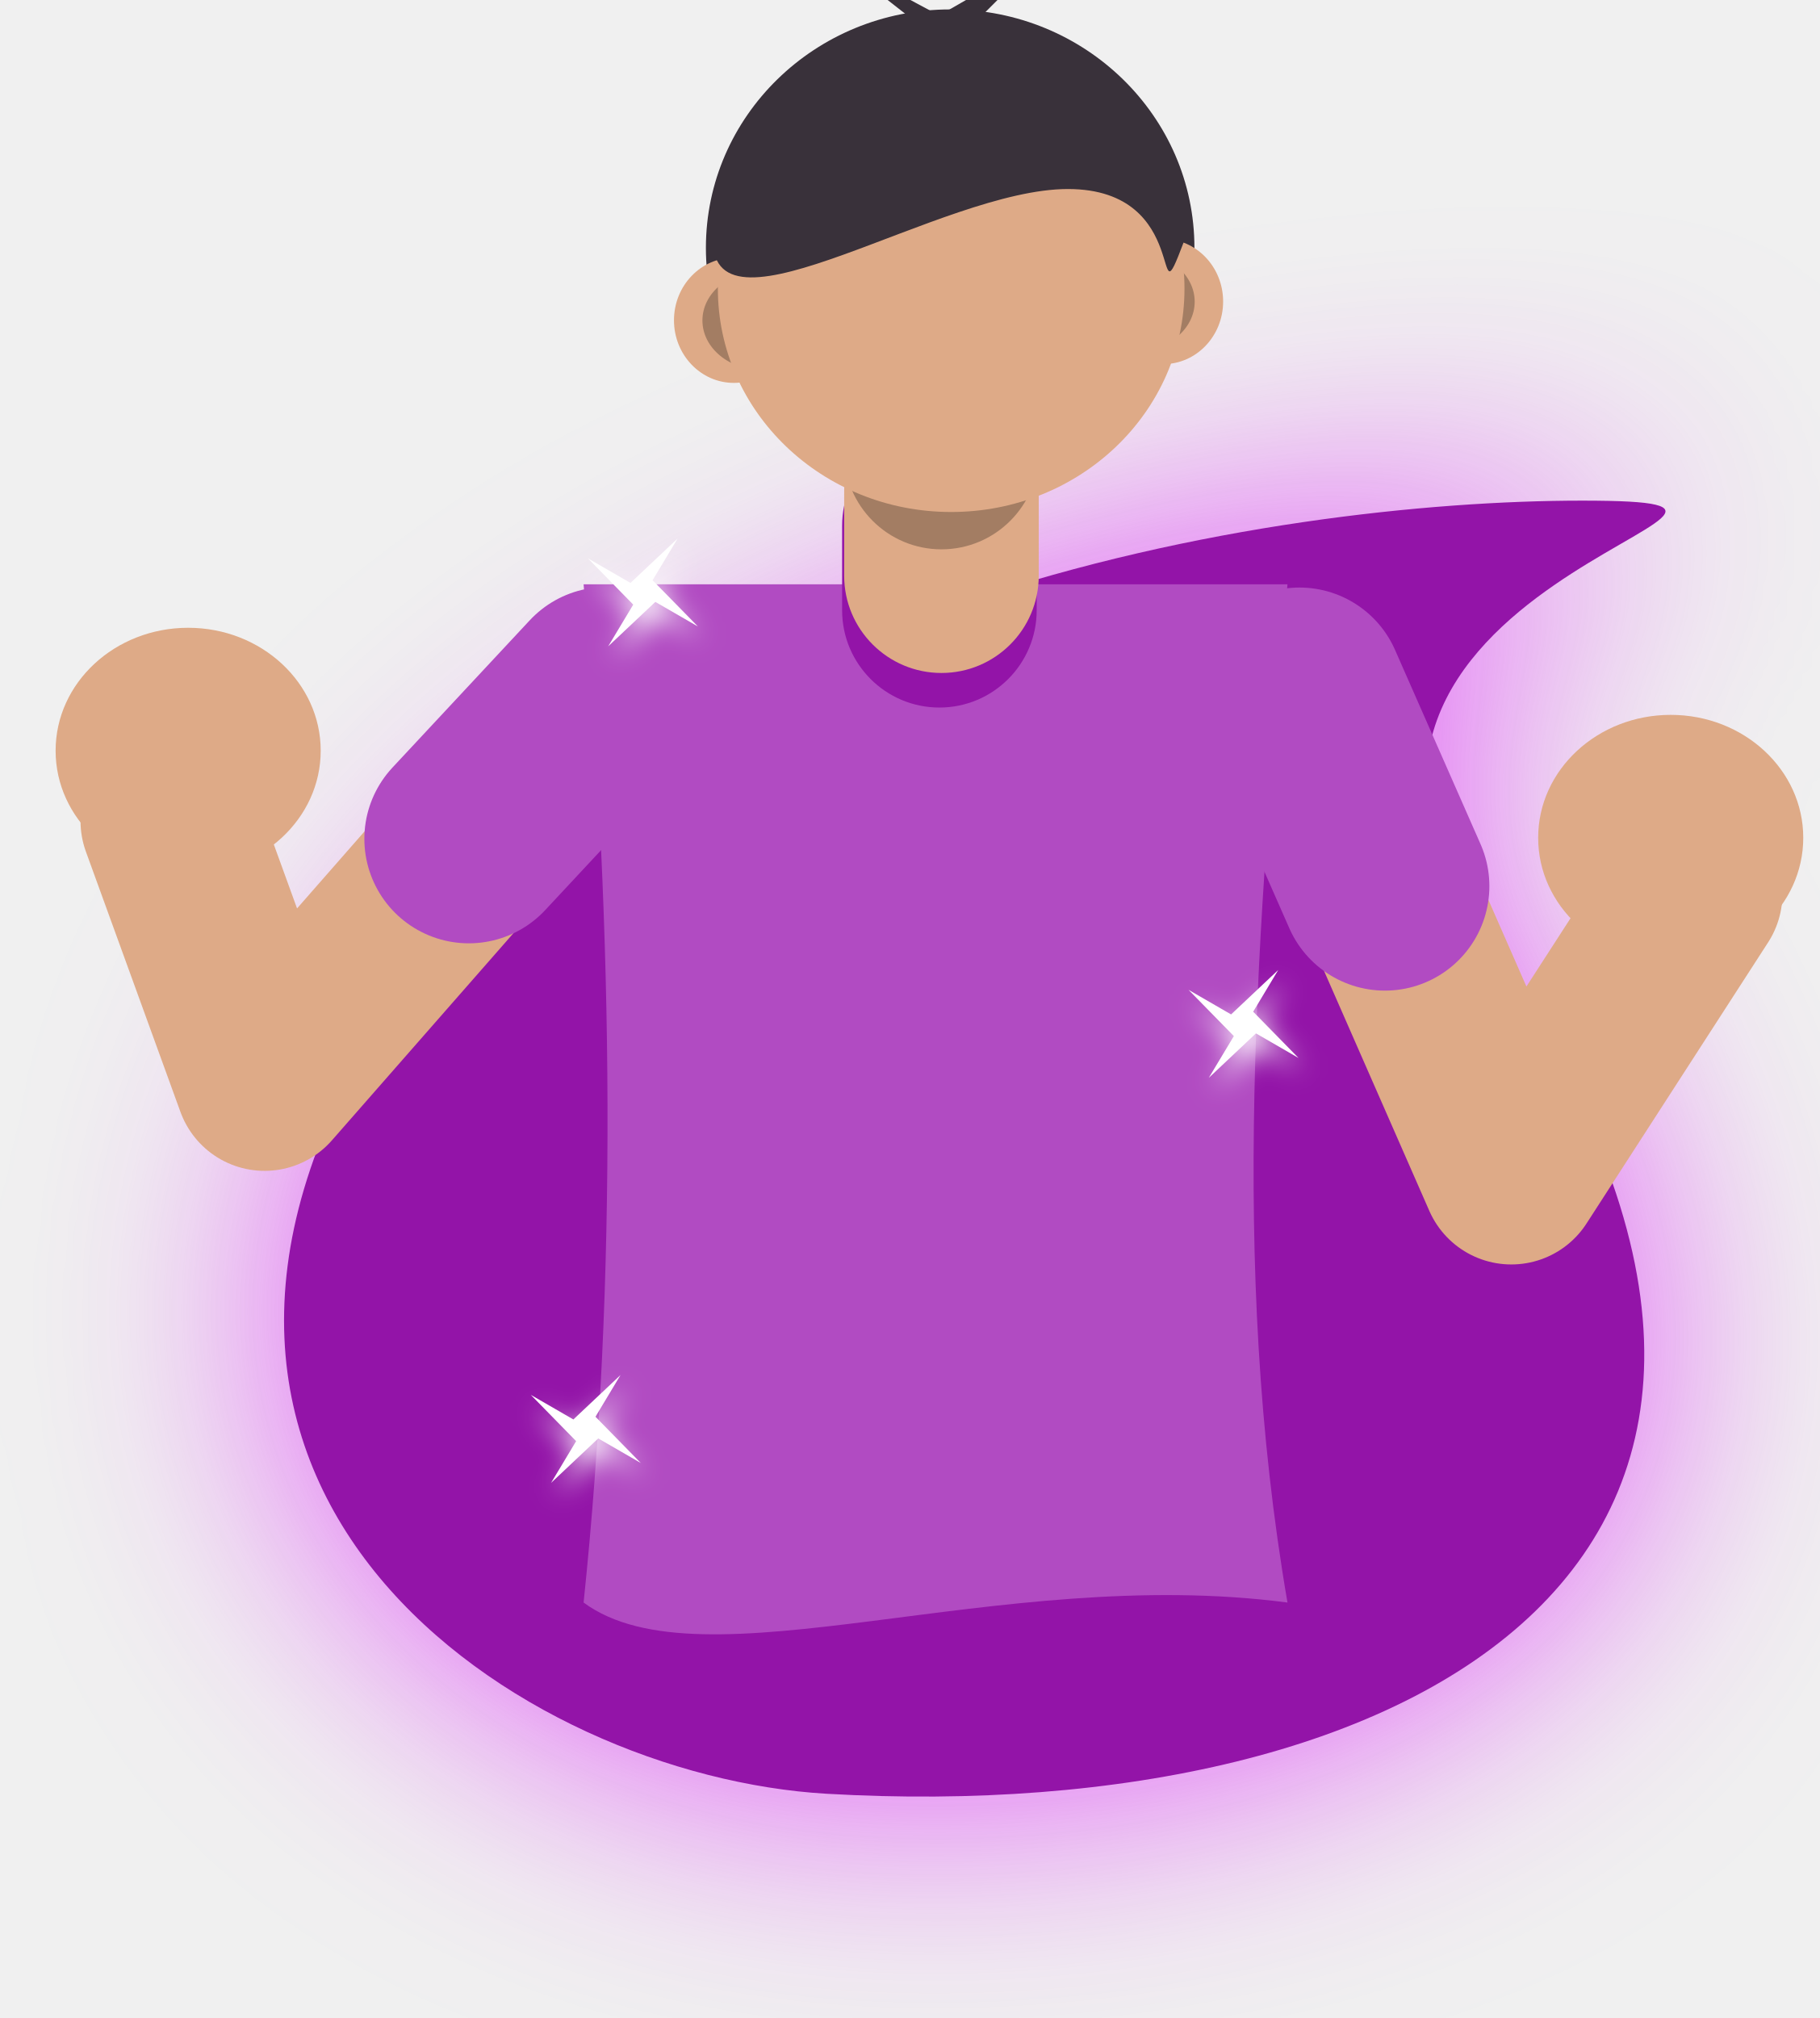
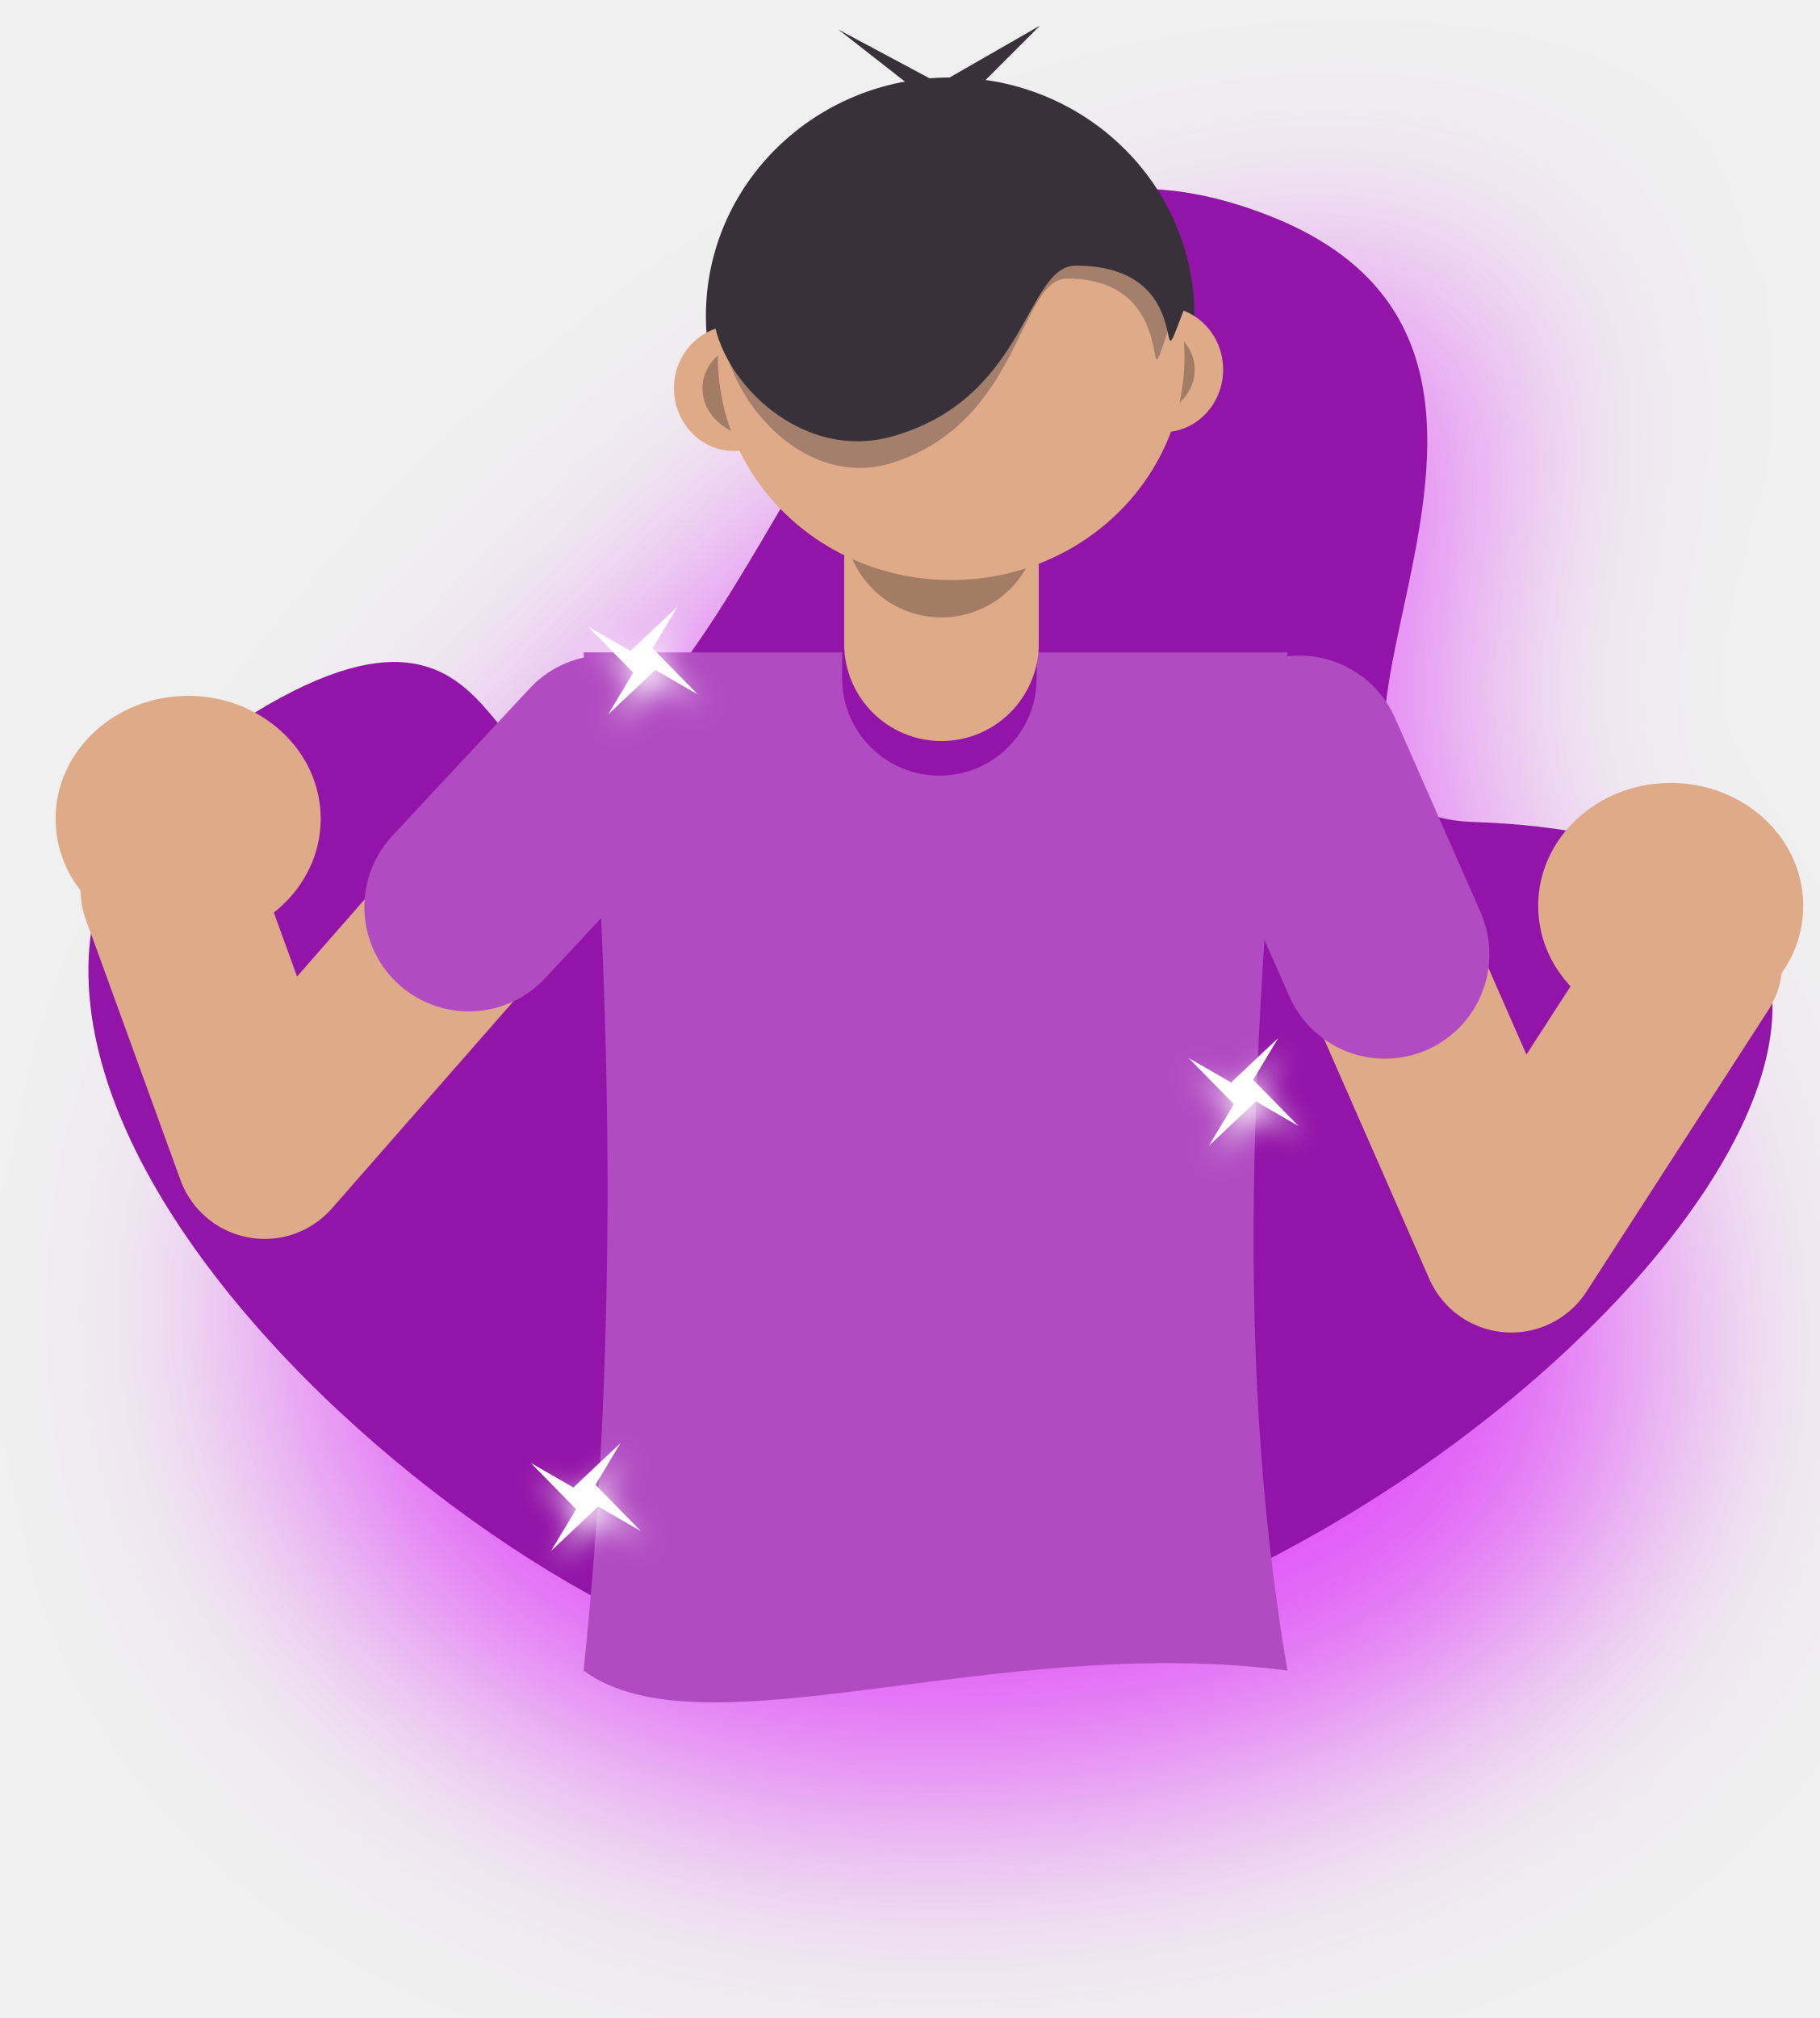
<svg xmlns="http://www.w3.org/2000/svg" width="230mm" height="255mm" viewBox="0 0 230 255" version="1.1" id="svg2365">
  <defs id="defs2359">
-     <filter style="color-interpolation-filters:sRGB" id="filter1336" x="-0.219" width="1.437" y="-0.233" height="1.466">
+     <filter style="color-interpolation-filters:sRGB" id="filter1336" x="-0.222" width="1.444" y="-0.203" height="1.406">
      <feGaussianBlur stdDeviation="4.216" id="feGaussianBlur1338" />
    </filter>
    <filter style="color-interpolation-filters:sRGB" id="filter1051" x="-0.299" width="1.598" y="-0.299" height="1.598">
      <feGaussianBlur stdDeviation="5.058" id="feGaussianBlur1053" />
    </filter>
    <filter style="color-interpolation-filters:sRGB" id="filter1051-7" x="-0.299" width="1.598" y="-0.299" height="1.598">
      <feGaussianBlur stdDeviation="5.058" id="feGaussianBlur1053-5" />
    </filter>
    <filter style="color-interpolation-filters:sRGB" id="filter1051-7-2" x="-0.299" width="1.598" y="-0.299" height="1.598">
      <feGaussianBlur stdDeviation="5.058" id="feGaussianBlur1053-5-9" />
    </filter>
  </defs>
  <g id="layer1" transform="translate(0,-42)">
    <g transform="matrix(3.393738,0,0,3.393738,1151.214,1884.34)" id="g2313">
      <g id="g2278" />
    </g>
-     <path style="opacity:0.652;fill:#d800fb;fill-opacity:1;stroke:none;stroke-width:2;stroke-linecap:round;stroke-linejoin:round;stroke-miterlimit:4;stroke-dasharray:none;stroke-opacity:0.944;filter:url(#filter1336)" d="m -283.667,-507.234 c 14.275,20.62 -2.436,29.665 -22.05,28.531 -10.242,-0.592 -24.747,-10.096 -14.912,-25.885 8.871,-14.24 29.965,-17.439 40.224,-17.439 10.259,10e-6 -11.685,2.627 -3.263,14.794 z" id="path1222-7" transform="matrix(3.771617,0,0,3.771617,1257.528,2074.148)" />
-     <path style="opacity:1;fill:#9314a8;fill-opacity:1;stroke:none;stroke-width:7.543;stroke-linecap:round;stroke-linejoin:round;stroke-miterlimit:4;stroke-dasharray:none;stroke-opacity:0.944" d="m 187.645,161.057 c 53.839,77.771 -9.188,111.885 -83.163,107.608 -38.628,-2.233 -93.337,-38.078 -56.241,-97.629 33.456,-53.708 113.017,-65.775 151.71,-65.775 38.692,3e-5 -44.073,9.907 -12.305,55.795 z" id="path1222" />
-     <path style="fill:none;stroke:#deaa87;stroke-width:22.63;stroke-linecap:round;stroke-linejoin:round;stroke-miterlimit:4;stroke-dasharray:none;stroke-opacity:1" d="m 164.222,129.443 26.777,61.022 22.949,-35.524" id="path5539-0-5" />
-     <path style="fill:#b14bc2;fill-opacity:1;stroke:none;stroke-width:5.287;stroke-linecap:round;stroke-linejoin:round;stroke-miterlimit:4;stroke-dasharray:none;stroke-opacity:1" d="m 73.754,115.835 h 88.957 c -3.758,42.889 -7.386,85.778 0,128.667 -36.753,-4.842 -73.886,11.098 -88.957,0 4.268,-40.755 3.791,-83.883 0,-128.667 z" id="rect5537-3" />
-     <path style="fill:none;stroke:#deaa87;stroke-width:22.63;stroke-linecap:round;stroke-linejoin:round;stroke-miterlimit:4;stroke-dasharray:none;stroke-opacity:1" d="M 76.611,129.378 33.439,178.638 21.491,145.75" id="path5539-5" />
-     <rect style="fill:#9314a8;fill-opacity:1;stroke:none;stroke-width:31.93;stroke-linecap:round;stroke-linejoin:round;stroke-miterlimit:4;stroke-dasharray:none;stroke-opacity:1" id="rect5556-3-6" width="24.591" height="35.283" x="106.426" y="96.124" ry="12.296" />
-     <rect style="fill:#deaa87;fill-opacity:1;stroke:none;stroke-width:31.93;stroke-linecap:round;stroke-linejoin:round;stroke-miterlimit:4;stroke-dasharray:none;stroke-opacity:1" id="rect5556-2" width="24.591" height="35.283" x="106.685" y="91.756" ry="12.296" />
-     <rect style="fill:#000000;fill-opacity:0.267;stroke:none;stroke-width:31.93;stroke-linecap:round;stroke-linejoin:round;stroke-miterlimit:4;stroke-dasharray:none;stroke-opacity:1" id="rect5556-6-9" width="24.591" height="35.283" x="106.685" y="76.132" ry="12.296" />
-     <ellipse style="fill:#39313a;fill-opacity:1;stroke:none;stroke-width:23.411;stroke-linecap:round;stroke-linejoin:round;stroke-miterlimit:4;stroke-dasharray:none;stroke-opacity:1" id="path5768-1" cx="120.081" cy="73.32" rx="30.87" ry="30.13" />
-     <ellipse style="fill:#deaa87;fill-opacity:1;stroke:none;stroke-width:7.677;stroke-linecap:round;stroke-linejoin:round;stroke-miterlimit:4;stroke-dasharray:none;stroke-opacity:1" id="path5565-2-2" cx="92.744" cy="82.473" rx="7.567" ry="7.911" />
-     <ellipse style="fill:#a37d63;fill-opacity:1;stroke:none;stroke-width:6.836;stroke-linecap:round;stroke-linejoin:round;stroke-miterlimit:4;stroke-dasharray:none;stroke-opacity:1" id="path5565-2-6-7" cx="96.339" cy="82.494" rx="7.567" ry="6.272" />
-     <ellipse style="fill:#deaa87;fill-opacity:1;stroke:none;stroke-width:7.677;stroke-linecap:round;stroke-linejoin:round;stroke-miterlimit:4;stroke-dasharray:none;stroke-opacity:1" id="path5565-2-4-0" cx="-147.011" cy="80.101" rx="7.567" ry="7.911" transform="scale(-1,1)" />
-     <ellipse style="fill:#a37d63;fill-opacity:1;stroke:none;stroke-width:6.836;stroke-linecap:round;stroke-linejoin:round;stroke-miterlimit:4;stroke-dasharray:none;stroke-opacity:1" id="path5565-2-6-9-9" cx="-143.416" cy="80.123" rx="7.567" ry="6.272" transform="scale(-1,1)" />
-     <ellipse style="fill:#deaa87;fill-opacity:1;stroke:none;stroke-width:28.625;stroke-linecap:round;stroke-linejoin:round;stroke-miterlimit:4;stroke-dasharray:none;stroke-opacity:1" id="path5565-3" cx="120.209" cy="78.472" rx="29.485" ry="28.225" />
-     <path style="fill:none;stroke:#b14bc2;stroke-width:26.401;stroke-linecap:round;stroke-linejoin:round;stroke-miterlimit:4;stroke-dasharray:none;stroke-opacity:1" d="m 164.222,129.443 10.803,24.534" id="path5539-0-8-6" />
-     <path style="fill:none;stroke:#b14bc2;stroke-width:26.401;stroke-linecap:round;stroke-linejoin:round;stroke-miterlimit:4;stroke-dasharray:none;stroke-opacity:1" d="M 76.611,129.378 59.248,148" id="path5539-0-8-9-0" />
-     <ellipse style="fill:#deaa87;fill-opacity:1;stroke:none;stroke-width:28.972;stroke-linecap:round;stroke-linejoin:round;stroke-miterlimit:4;stroke-dasharray:none;stroke-opacity:1" id="path5673-6" cx="23.779" cy="136.86" rx="16.751" ry="15.532" />
-     <path style="fill:#39313a;fill-opacity:1;stroke:none;stroke-width:19.605;stroke-linecap:round;stroke-linejoin:round;stroke-miterlimit:4;stroke-dasharray:none;stroke-opacity:1" d="m 149.567,72.675 c -4.186,11.055 1.39,-6.79 -14.615,-6.79 -16.005,0 -44.856,20.059 -44.856,6.412 0,-13.648 12.975,-24.712 28.98,-24.712 16.005,0 34.644,14.123 30.492,25.09 z" id="path5768-6-8" />
-     <path style="fill:#39313a;fill-opacity:1;stroke:none;stroke-width:0.999;stroke-linecap:butt;stroke-linejoin:miter;stroke-miterlimit:4;stroke-dasharray:none;stroke-opacity:1" d="m 114.665,43.946 -8.694,-6.804 12.726,6.804 12.726,-7.308 -8.694,8.694 z" id="path5786-9" />
-     <ellipse style="fill:#deaa87;fill-opacity:1;stroke:none;stroke-width:28.972;stroke-linecap:round;stroke-linejoin:round;stroke-miterlimit:4;stroke-dasharray:none;stroke-opacity:1" id="path5673-6-3" cx="211.143" cy="147.864" rx="16.751" ry="15.532" />
-     <g id="g1057">
+     <path style="opacity:0.652;fill:#d800fb;fill-opacity:1;stroke:none;stroke-width:2;stroke-linecap:round;stroke-linejoin:round;stroke-miterlimit:4;stroke-dasharray:none;stroke-opacity:0.944;filter:url(#filter1336)" d="m -283.667,-507.234 c 14.275,20.62 -2.436,29.665 -22.05,28.531 -10.242,-0.592 -24.747,-10.096 -14.912,-25.885 8.871,-14.24 23.185,-23.848 33.444,-23.848 10.259,10e-6 -4.905,9.036 3.518,21.203 z" id="path1222-7" transform="matrix(3.771617,0,0,3.771617,1257.528,2074.148)" />
+     <path style="fill:#9314a8;fill-opacity:1;stroke:none;stroke-width:7.543;stroke-linecap:round;stroke-linejoin:round;stroke-miterlimit:4;stroke-dasharray:none;stroke-opacity:0.944" d="m 186.212,145.867 c 94.535,3.187 -9.188,111.885 -83.163,107.608 -38.628,-2.233 -131.759,-82.097 -72.835,-120.181 39.239,-25.361 28.224,22.503 50.772,-1.077 22.548,-23.58 34.026,-81.034 79.684,-62.85 45.658,18.184 -6.91,75.406 25.542,76.5 z" id="path1222" />
+     <path style="fill:none;stroke:#deaa87;stroke-width:22.63;stroke-linecap:round;stroke-linejoin:round;stroke-miterlimit:4;stroke-dasharray:none;stroke-opacity:1" d="m 164.222,138.044 26.777,61.022 22.949,-35.524" id="path5539-0-5" />
+     <path style="fill:#b14bc2;fill-opacity:1;stroke:none;stroke-width:5.287;stroke-linecap:round;stroke-linejoin:round;stroke-miterlimit:4;stroke-dasharray:none;stroke-opacity:1" d="m 73.754,124.436 h 88.957 c -3.758,42.889 -7.386,85.778 0,128.667 -36.753,-4.842 -73.886,11.098 -88.957,0 4.268,-40.755 3.791,-83.883 0,-128.667 z" id="rect5537-3" />
+     <path style="fill:none;stroke:#deaa87;stroke-width:22.63;stroke-linecap:round;stroke-linejoin:round;stroke-miterlimit:4;stroke-dasharray:none;stroke-opacity:1" d="M 76.611,137.979 33.439,187.239 21.491,154.351" id="path5539-5" />
+     <rect style="fill:#9314a8;fill-opacity:1;stroke:none;stroke-width:31.93;stroke-linecap:round;stroke-linejoin:round;stroke-miterlimit:4;stroke-dasharray:none;stroke-opacity:1" id="rect5556-3-6" width="24.591" height="35.283" x="106.426" y="104.725" ry="12.296" />
+     <rect style="fill:#deaa87;fill-opacity:1;stroke:none;stroke-width:31.93;stroke-linecap:round;stroke-linejoin:round;stroke-miterlimit:4;stroke-dasharray:none;stroke-opacity:1" id="rect5556-2" width="24.591" height="35.283" x="106.685" y="100.357" ry="12.296" />
+     <rect style="fill:#000000;fill-opacity:0.267;stroke:none;stroke-width:31.93;stroke-linecap:round;stroke-linejoin:round;stroke-miterlimit:4;stroke-dasharray:none;stroke-opacity:1" id="rect5556-6-9" width="24.591" height="35.283" x="106.685" y="84.733" ry="12.296" />
+     <ellipse style="fill:#39313a;fill-opacity:1;stroke:none;stroke-width:23.411;stroke-linecap:round;stroke-linejoin:round;stroke-miterlimit:4;stroke-dasharray:none;stroke-opacity:1" id="path5768-1" cx="120.081" cy="81.921" rx="30.87" ry="30.13" />
+     <ellipse style="fill:#deaa87;fill-opacity:1;stroke:none;stroke-width:7.677;stroke-linecap:round;stroke-linejoin:round;stroke-miterlimit:4;stroke-dasharray:none;stroke-opacity:1" id="path5565-2-2" cx="92.744" cy="91.074" rx="7.567" ry="7.911" />
+     <ellipse style="fill:#a37d63;fill-opacity:1;stroke:none;stroke-width:6.836;stroke-linecap:round;stroke-linejoin:round;stroke-miterlimit:4;stroke-dasharray:none;stroke-opacity:1" id="path5565-2-6-7" cx="96.339" cy="91.095" rx="7.567" ry="6.272" />
+     <ellipse style="fill:#deaa87;fill-opacity:1;stroke:none;stroke-width:7.677;stroke-linecap:round;stroke-linejoin:round;stroke-miterlimit:4;stroke-dasharray:none;stroke-opacity:1" id="path5565-2-4-0" cx="-147.011" cy="88.702" rx="7.567" ry="7.911" transform="scale(-1,1)" />
+     <ellipse style="fill:#a37d63;fill-opacity:1;stroke:none;stroke-width:6.836;stroke-linecap:round;stroke-linejoin:round;stroke-miterlimit:4;stroke-dasharray:none;stroke-opacity:1" id="path5565-2-6-9-9" cx="-143.416" cy="88.724" rx="7.567" ry="6.272" transform="scale(-1,1)" />
+     <ellipse style="fill:#deaa87;fill-opacity:1;stroke:none;stroke-width:28.625;stroke-linecap:round;stroke-linejoin:round;stroke-miterlimit:4;stroke-dasharray:none;stroke-opacity:1" id="path5565-3" cx="120.209" cy="87.073" rx="29.485" ry="28.225" />
+     <path style="fill:none;stroke:#b14bc2;stroke-width:26.401;stroke-linecap:round;stroke-linejoin:round;stroke-miterlimit:4;stroke-dasharray:none;stroke-opacity:1" d="m 164.222,138.044 10.803,24.534" id="path5539-0-8-6" />
+     <path style="fill:none;stroke:#b14bc2;stroke-width:26.401;stroke-linecap:round;stroke-linejoin:round;stroke-miterlimit:4;stroke-dasharray:none;stroke-opacity:1" d="M 76.611,137.979 59.248,156.601" id="path5539-0-8-9-0" />
+     <ellipse style="fill:#deaa87;fill-opacity:1;stroke:none;stroke-width:28.972;stroke-linecap:round;stroke-linejoin:round;stroke-miterlimit:4;stroke-dasharray:none;stroke-opacity:1" id="path5673-6" cx="23.779" cy="145.462" rx="16.751" ry="15.532" />
+     <path style="fill:#39313a;fill-opacity:1;stroke:none;stroke-width:19.605;stroke-linecap:round;stroke-linejoin:round;stroke-miterlimit:4;stroke-dasharray:none;stroke-opacity:1" d="m 149.567,81.277 c -4.186,11.055 2.419,-5.711 -13.586,-5.711 -6.398,0 -6.105,16.718 -23.165,21.568 -12.112,3.443 -22.72,-8.043 -22.72,-16.235 0,-13.648 12.975,-24.712 28.98,-24.712 16.005,0 34.644,14.123 30.492,25.09 z" id="path5768-6-8" />
+     <path style="opacity:0.355;fill:#39313a;fill-opacity:1;stroke:none;stroke-width:19.831;stroke-linecap:round;stroke-linejoin:round;stroke-miterlimit:4;stroke-dasharray:none;stroke-opacity:1" d="m 147.752,83.359 c -3.973,11.918 2.295,-6.158 -12.894,-6.158 -6.073,0 -5.794,18.024 -21.986,23.253 -11.495,3.712 -21.562,-8.671 -21.562,-17.503 0,-14.714 12.314,-26.642 27.504,-26.642 15.19,0 32.88,15.226 28.939,27.049 z" id="path5768-6-8-3" />
+     <path style="fill:#39313a;fill-opacity:1;stroke:none;stroke-width:0.999;stroke-linecap:butt;stroke-linejoin:miter;stroke-miterlimit:4;stroke-dasharray:none;stroke-opacity:1" d="m 114.665,52.548 -8.694,-6.804 12.726,6.804 12.726,-7.308 -8.694,8.694 z" id="path5786-9" />
+     <ellipse style="fill:#deaa87;fill-opacity:1;stroke:none;stroke-width:28.972;stroke-linecap:round;stroke-linejoin:round;stroke-miterlimit:4;stroke-dasharray:none;stroke-opacity:1" id="path5673-6-3" cx="211.143" cy="156.465" rx="16.751" ry="15.532" />
+     <g id="g1057" transform="translate(0,8.601188)">
      <path transform="matrix(0.3421053,0,0,0.3355263,49.895,151.8794)" d="M 90.872,223.501 73.055,204.962 57.73,230.984 76.269,213.168 50.247,197.843 l 17.817,18.539 15.325,-26.022 -18.539,17.817 z" id="path1026" style="opacity:1;fill:#ffffff;fill-opacity:1;stroke:none;stroke-width:2;stroke-linecap:round;stroke-linejoin:round;stroke-miterlimit:4;stroke-dasharray:none;stroke-opacity:0.944" />
      <path transform="matrix(0.3421053,0,0,0.3355263,50.42954,153.4831)" d="M 90.872,223.501 73.055,204.962 57.73,230.984 76.269,213.168 50.247,197.843 l 17.817,18.539 15.325,-26.022 -18.539,17.817 z" id="path1026-6" style="opacity:1;fill:#ffffff;fill-opacity:1;stroke:none;stroke-width:2;stroke-linecap:round;stroke-linejoin:round;stroke-miterlimit:4;stroke-dasharray:none;stroke-opacity:0.944;filter:url(#filter1051)" />
    </g>
-     <g transform="translate(83.12082,-51.18212)" id="g1057-3">
+     <g transform="translate(83.12082,-42.58093)" id="g1057-3">
      <path transform="matrix(0.3421053,0,0,0.3355263,49.895,151.8794)" d="M 90.872,223.501 73.055,204.962 57.73,230.984 76.269,213.168 50.247,197.843 l 17.817,18.539 15.325,-26.022 -18.539,17.817 z" id="path1026-5" style="opacity:1;fill:#ffffff;fill-opacity:1;stroke:none;stroke-width:2;stroke-linecap:round;stroke-linejoin:round;stroke-miterlimit:4;stroke-dasharray:none;stroke-opacity:0.944" />
      <path transform="matrix(0.3421053,0,0,0.3355263,50.42954,153.4831)" d="M 90.872,223.501 73.055,204.962 57.73,230.984 76.269,213.168 50.247,197.843 l 17.817,18.539 15.325,-26.022 -18.539,17.817 z" id="path1026-6-6" style="opacity:1;fill:#ffffff;fill-opacity:1;stroke:none;stroke-width:2;stroke-linecap:round;stroke-linejoin:round;stroke-miterlimit:4;stroke-dasharray:none;stroke-opacity:0.944;filter:url(#filter1051-7)" />
    </g>
-     <g transform="translate(7.216276,-105.7051)" id="g1057-3-1">
+     <g transform="translate(7.216276,-97.10391)" id="g1057-3-1">
      <path transform="matrix(0.3421053,0,0,0.3355263,49.895,151.8794)" d="M 90.872,223.501 73.055,204.962 57.73,230.984 76.269,213.168 50.247,197.843 l 17.817,18.539 15.325,-26.022 -18.539,17.817 z" id="path1026-5-2" style="opacity:1;fill:#ffffff;fill-opacity:1;stroke:none;stroke-width:2;stroke-linecap:round;stroke-linejoin:round;stroke-miterlimit:4;stroke-dasharray:none;stroke-opacity:0.944" />
      <path transform="matrix(0.3421053,0,0,0.3355263,50.42954,153.4831)" d="M 90.872,223.501 73.055,204.962 57.73,230.984 76.269,213.168 50.247,197.843 l 17.817,18.539 15.325,-26.022 -18.539,17.817 z" id="path1026-6-6-7" style="opacity:1;fill:#ffffff;fill-opacity:1;stroke:none;stroke-width:2;stroke-linecap:round;stroke-linejoin:round;stroke-miterlimit:4;stroke-dasharray:none;stroke-opacity:0.944;filter:url(#filter1051-7-2)" />
    </g>
  </g>
</svg>
